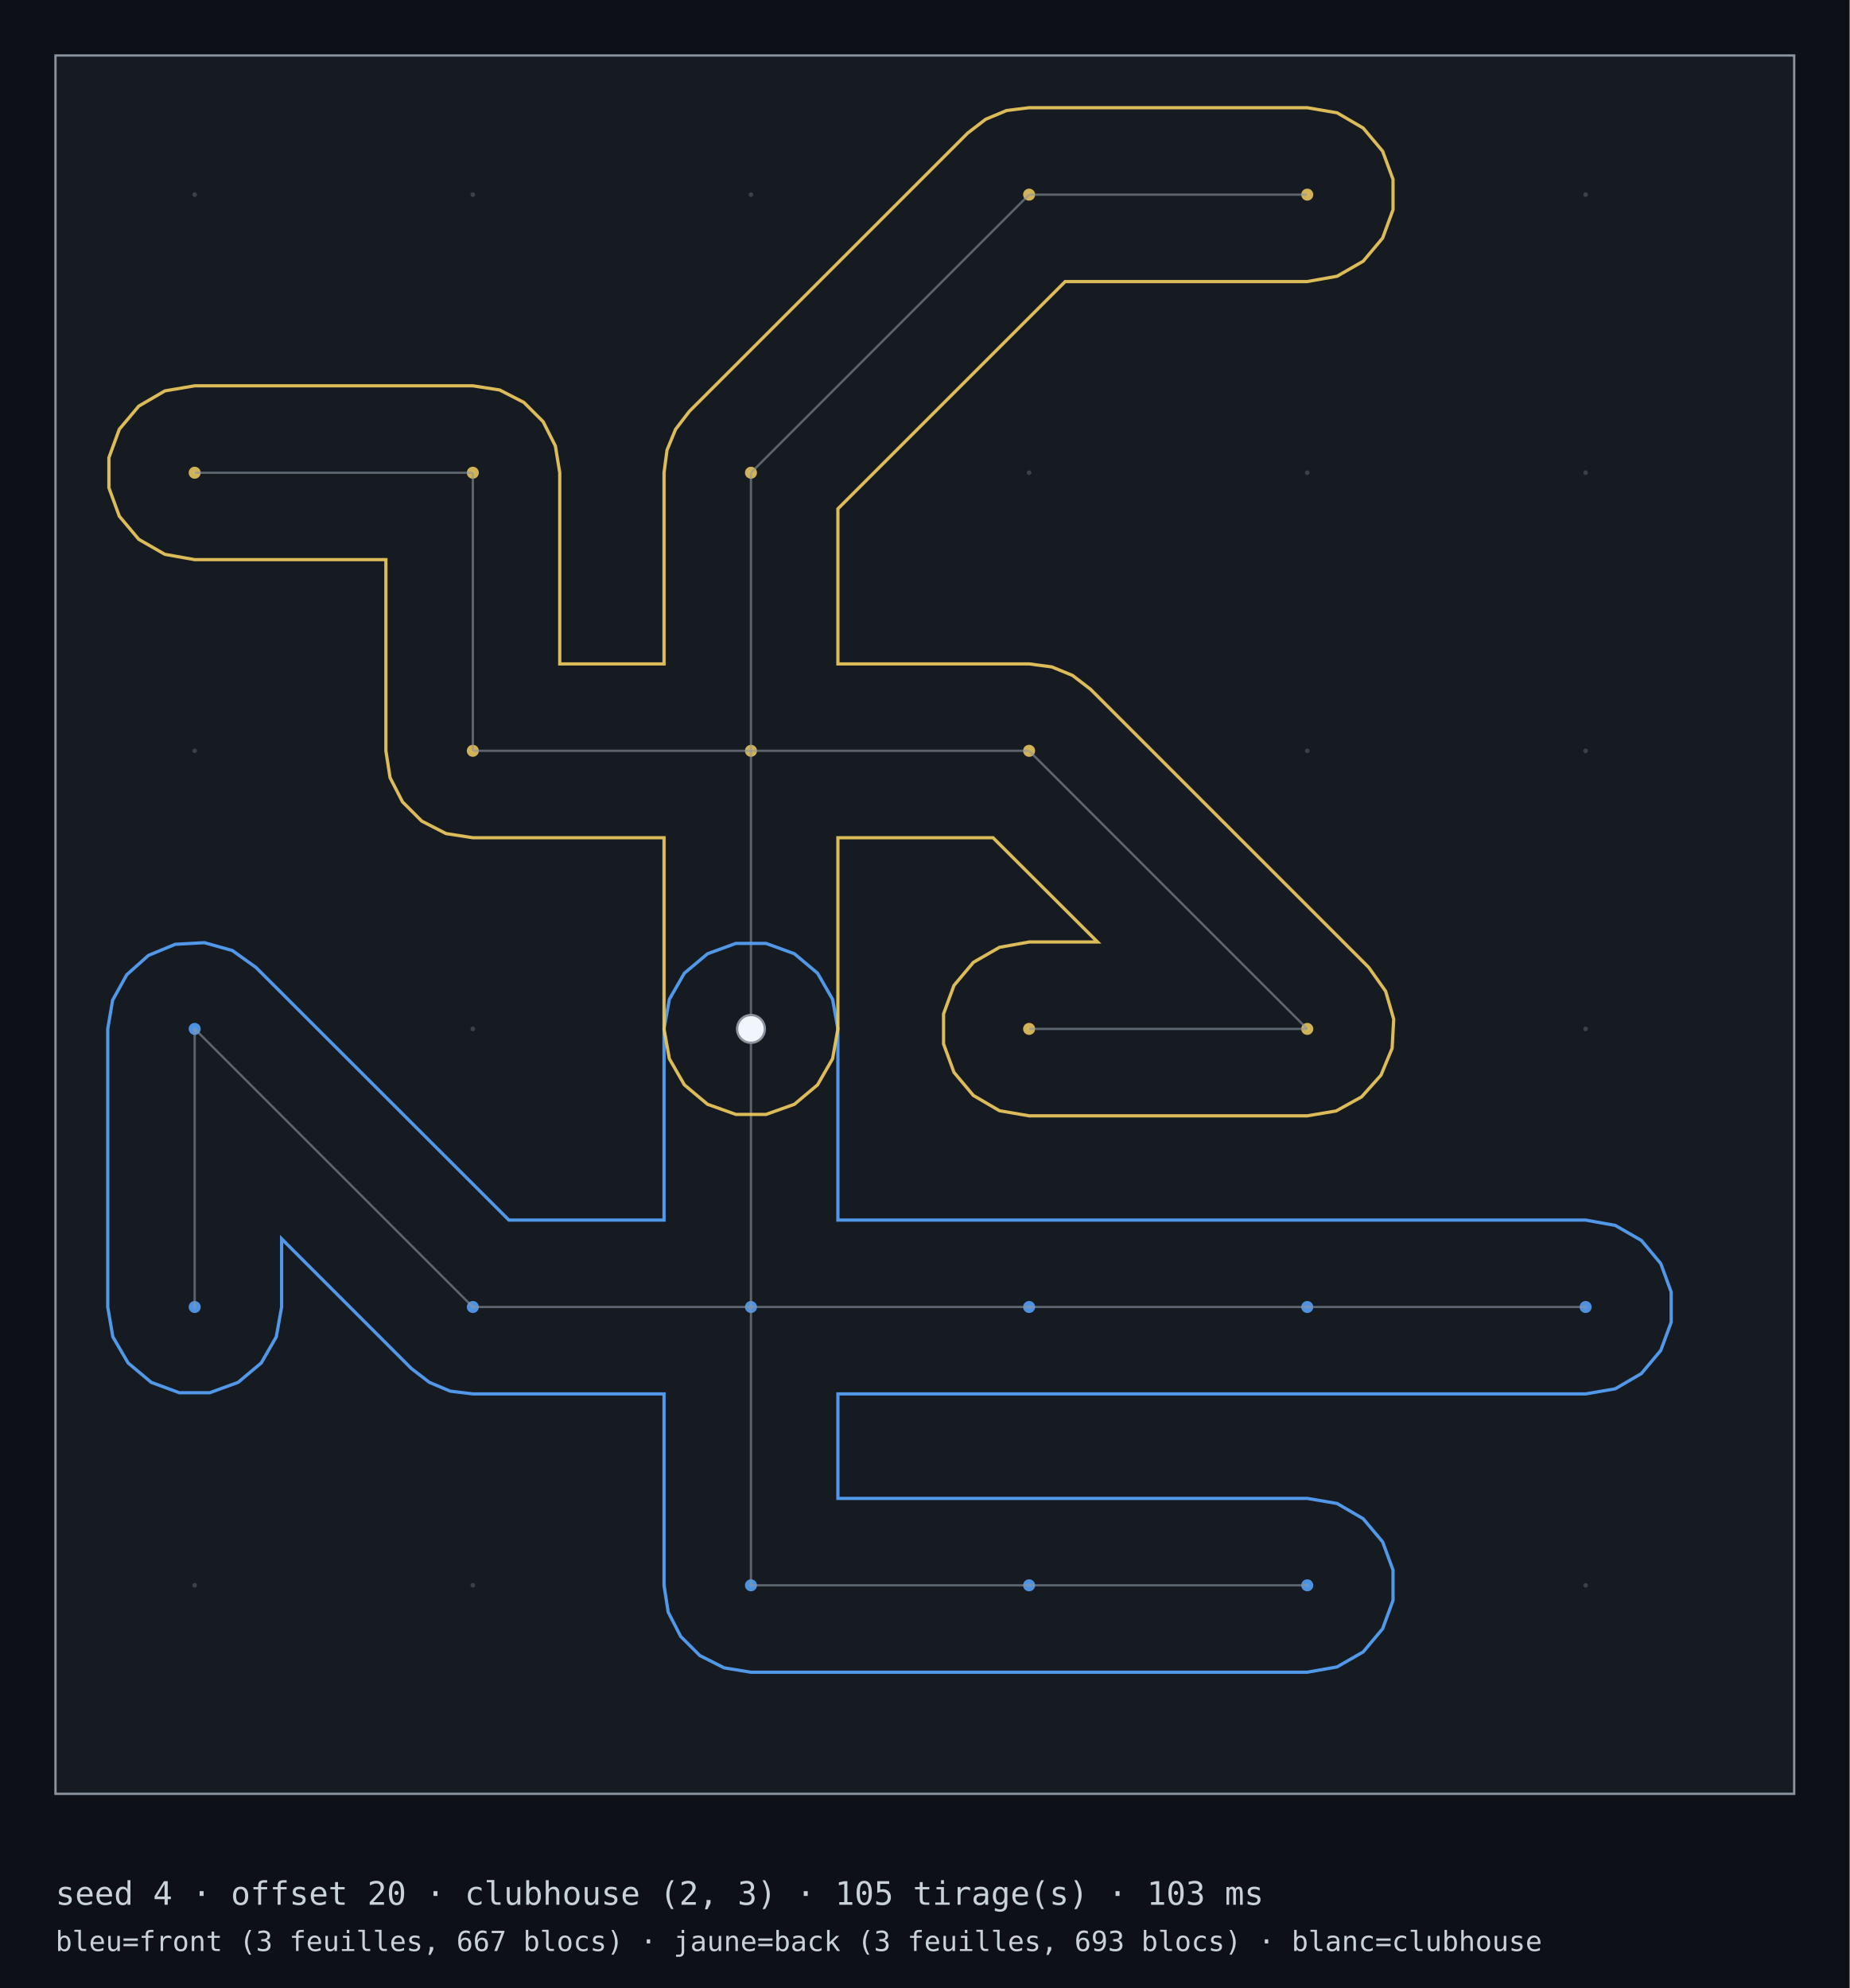
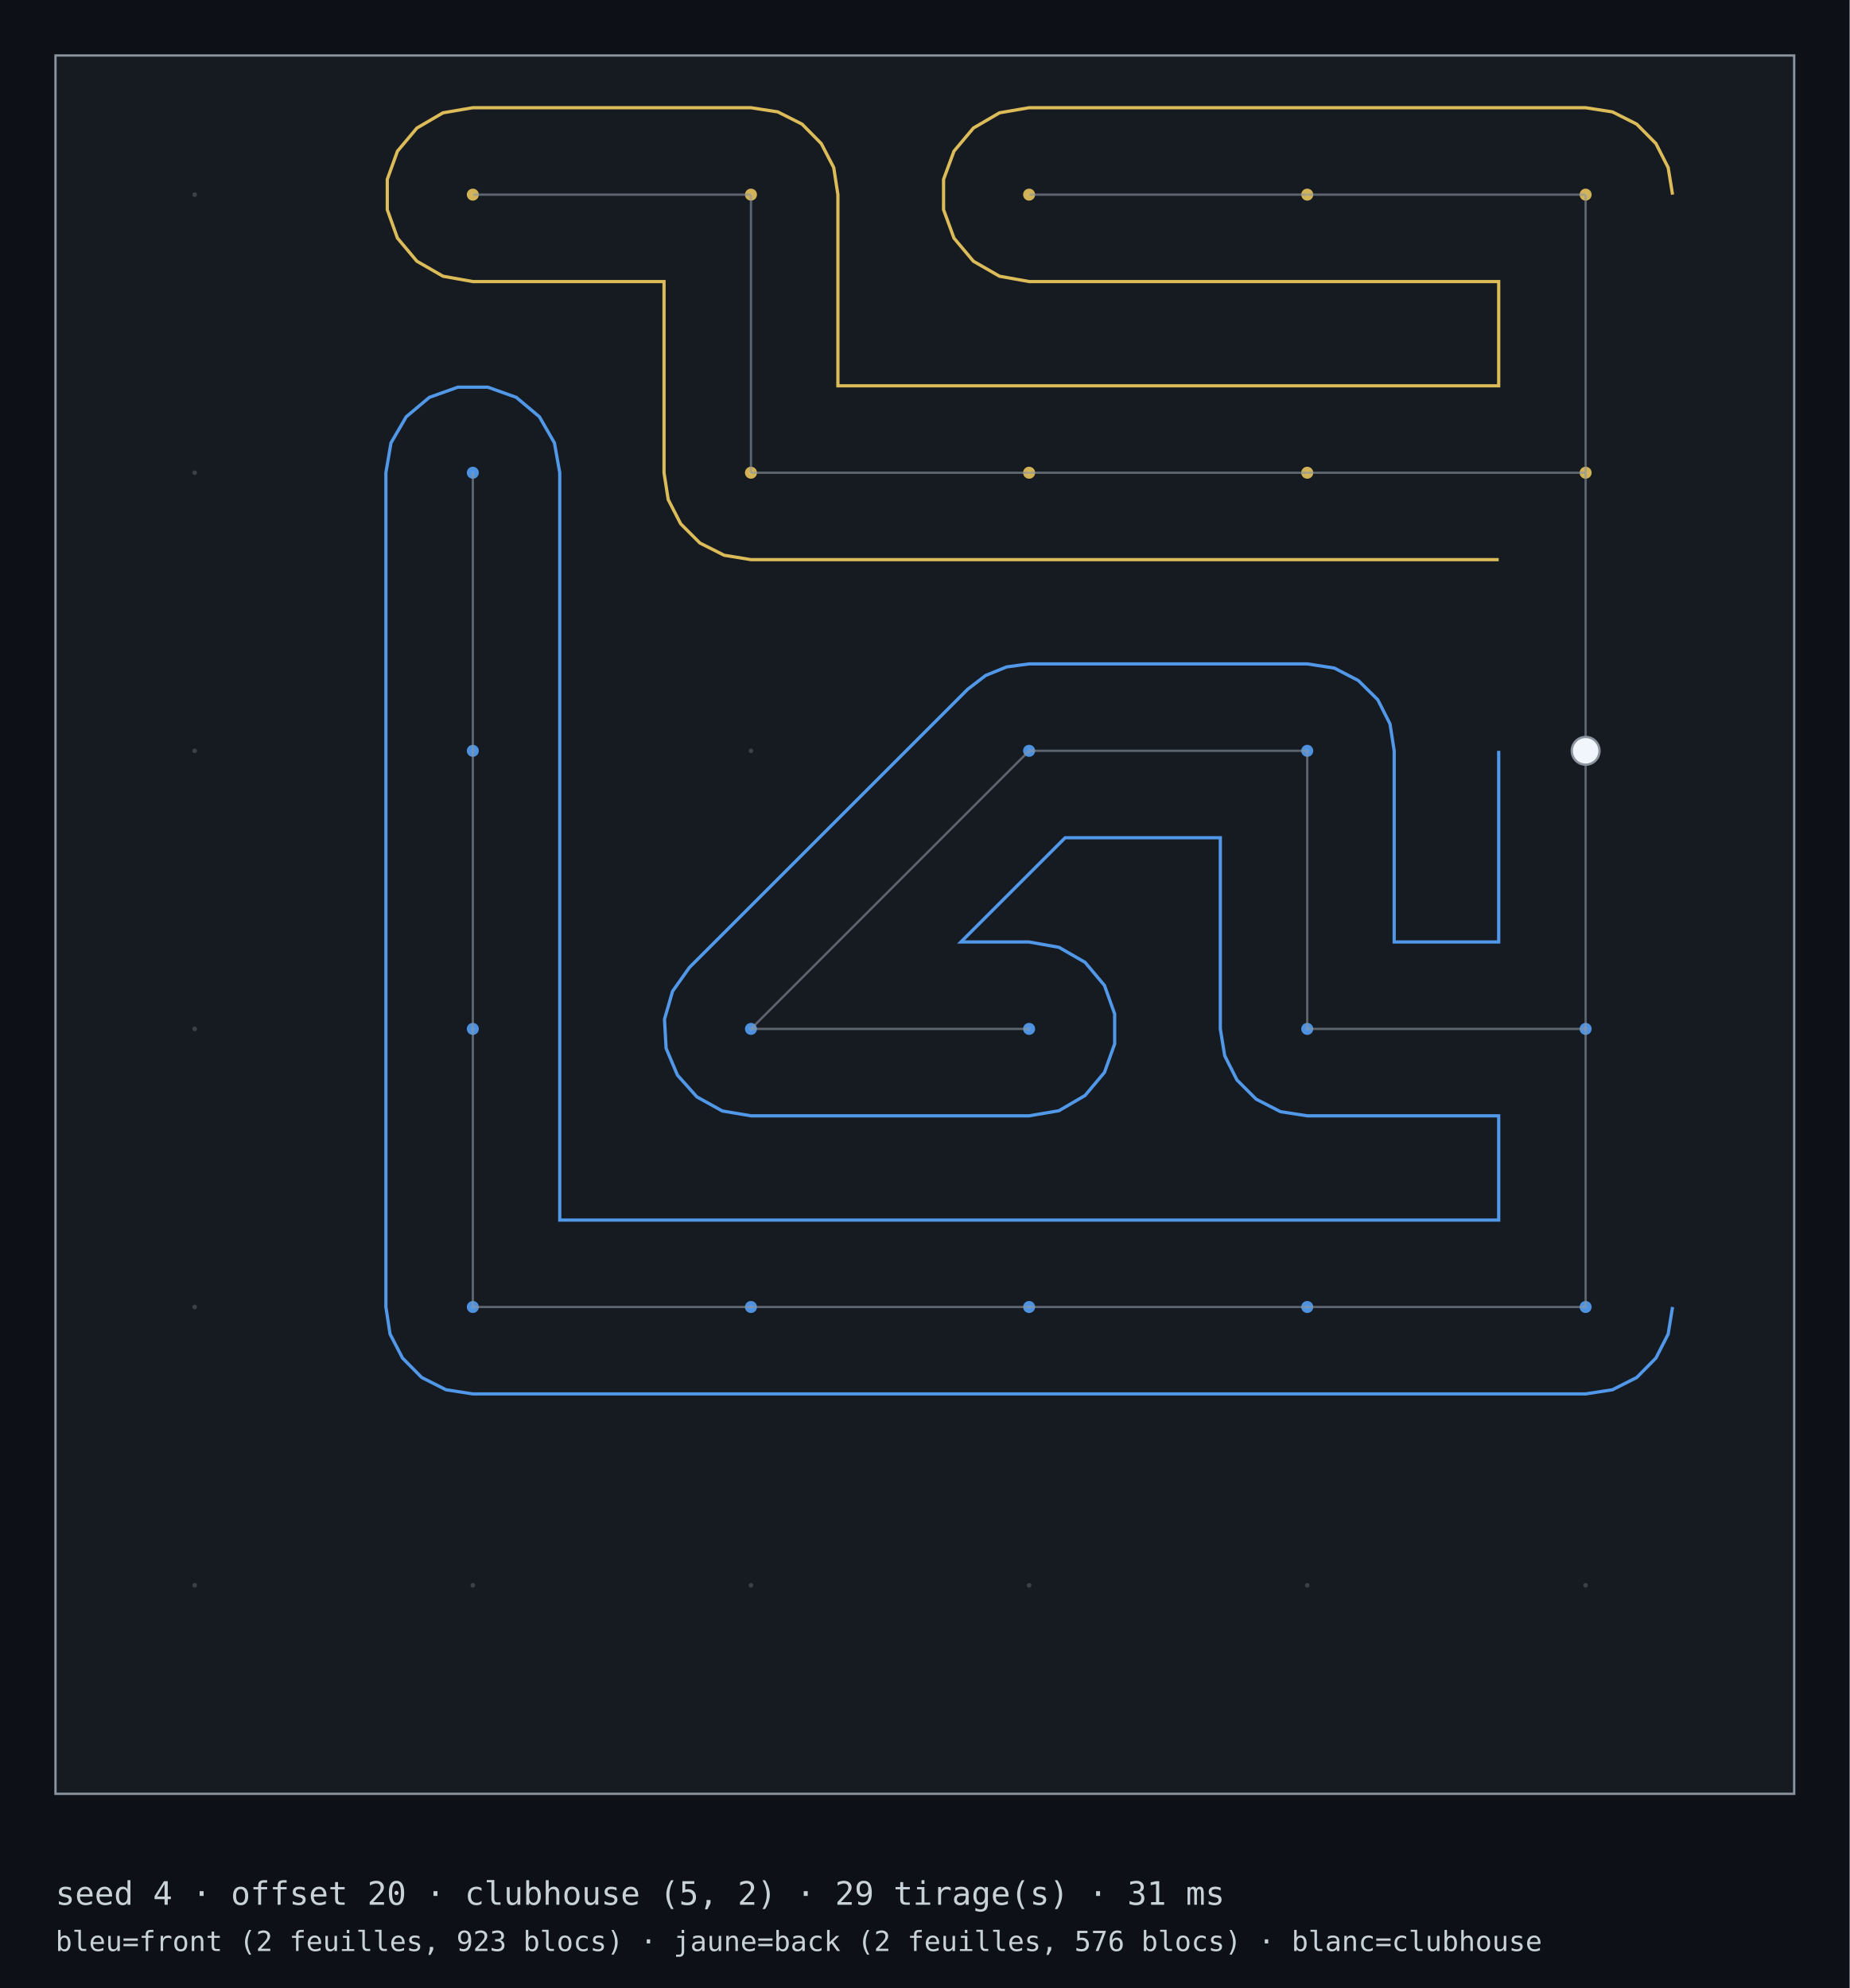
<svg xmlns="http://www.w3.org/2000/svg" width="800" height="860">
  <rect width="100%" height="100%" fill="#0d1117" />
  <rect x="24" y="24" width="752.0" height="752.0" fill="#161b22" stroke="#8b949e" />
  <style>text{font-family:monospace;fill:#c9d1d9}</style>
  <circle cx="84.2" cy="84.2" r="1.0" fill="#3b4049" />
  <circle cx="84.2" cy="204.5" r="1.0" fill="#3b4049" />
  <circle cx="84.2" cy="324.8" r="1.0" fill="#3b4049" />
  <circle cx="84.2" cy="445.1" r="1.0" fill="#3b4049" />
  <circle cx="84.2" cy="565.4" r="1.0" fill="#3b4049" />
  <circle cx="84.2" cy="685.8" r="1.0" fill="#3b4049" />
  <circle cx="204.5" cy="84.2" r="1.0" fill="#3b4049" />
  <circle cx="204.5" cy="204.5" r="1.0" fill="#3b4049" />
  <circle cx="204.5" cy="324.8" r="1.0" fill="#3b4049" />
  <circle cx="204.5" cy="445.1" r="1.0" fill="#3b4049" />
  <circle cx="204.5" cy="565.4" r="1.0" fill="#3b4049" />
  <circle cx="204.5" cy="685.8" r="1.0" fill="#3b4049" />
  <circle cx="324.8" cy="84.2" r="1.0" fill="#3b4049" />
  <circle cx="324.8" cy="204.5" r="1.0" fill="#3b4049" />
  <circle cx="324.8" cy="324.8" r="1.0" fill="#3b4049" />
  <circle cx="324.8" cy="445.1" r="1.0" fill="#3b4049" />
  <circle cx="324.8" cy="565.4" r="1.0" fill="#3b4049" />
  <circle cx="324.8" cy="685.8" r="1.0" fill="#3b4049" />
  <circle cx="445.1" cy="84.2" r="1.0" fill="#3b4049" />
  <circle cx="445.1" cy="204.5" r="1.0" fill="#3b4049" />
  <circle cx="445.1" cy="324.8" r="1.0" fill="#3b4049" />
  <circle cx="445.1" cy="445.1" r="1.0" fill="#3b4049" />
  <circle cx="445.1" cy="565.4" r="1.0" fill="#3b4049" />
  <circle cx="445.1" cy="685.8" r="1.0" fill="#3b4049" />
  <circle cx="565.4" cy="84.2" r="1.0" fill="#3b4049" />
  <circle cx="565.4" cy="204.5" r="1.0" fill="#3b4049" />
  <circle cx="565.4" cy="324.8" r="1.0" fill="#3b4049" />
  <circle cx="565.4" cy="445.1" r="1.0" fill="#3b4049" />
  <circle cx="565.4" cy="565.4" r="1.0" fill="#3b4049" />
  <circle cx="565.4" cy="685.8" r="1.0" fill="#3b4049" />
  <circle cx="685.8" cy="84.2" r="1.0" fill="#3b4049" />
  <circle cx="685.8" cy="204.5" r="1.0" fill="#3b4049" />
  <circle cx="685.8" cy="324.8" r="1.0" fill="#3b4049" />
  <circle cx="685.8" cy="445.1" r="1.0" fill="#3b4049" />
  <circle cx="685.8" cy="565.4" r="1.0" fill="#3b4049" />
  <circle cx="685.8" cy="685.8" r="1.0" fill="#3b4049" />
+   <circle cx="685.8" cy="445.1" r="2.6" fill="#58a6ff" fill-opacity="0.85" />
+   <circle cx="565.4" cy="445.1" r="2.6" fill="#58a6ff" fill-opacity="0.85" />
+   <circle cx="685.8" cy="565.4" r="2.6" fill="#58a6ff" fill-opacity="0.85" />
+   <circle cx="565.4" cy="565.4" r="2.6" fill="#58a6ff" fill-opacity="0.85" />
+   <circle cx="445.1" cy="565.4" r="2.6" fill="#58a6ff" fill-opacity="0.85" />
  <circle cx="324.8" cy="565.4" r="2.6" fill="#58a6ff" fill-opacity="0.85" />
-   <circle cx="445.1" cy="565.4" r="2.6" fill="#58a6ff" fill-opacity="0.85" />
  <circle cx="204.5" cy="565.4" r="2.6" fill="#58a6ff" fill-opacity="0.85" />
-   <circle cx="324.8" cy="685.8" r="2.6" fill="#58a6ff" fill-opacity="0.85" />
-   <circle cx="445.1" cy="685.8" r="2.6" fill="#58a6ff" fill-opacity="0.85" />
-   <circle cx="565.4" cy="685.8" r="2.6" fill="#58a6ff" fill-opacity="0.85" />
-   <circle cx="84.2" cy="445.1" r="2.6" fill="#58a6ff" fill-opacity="0.85" />
-   <circle cx="84.2" cy="565.4" r="2.6" fill="#58a6ff" fill-opacity="0.85" />
-   <circle cx="565.4" cy="565.4" r="2.6" fill="#58a6ff" fill-opacity="0.85" />
-   <circle cx="685.8" cy="565.4" r="2.6" fill="#58a6ff" fill-opacity="0.85" />
-   <circle cx="324.8" cy="324.8" r="2.6" fill="#f2cc60" fill-opacity="0.85" />
-   <circle cx="445.1" cy="324.8" r="2.6" fill="#f2cc60" fill-opacity="0.85" />
+   <circle cx="204.5" cy="445.1" r="2.6" fill="#58a6ff" fill-opacity="0.85" />
+   <circle cx="204.5" cy="324.8" r="2.6" fill="#58a6ff" fill-opacity="0.85" />
+   <circle cx="204.5" cy="204.5" r="2.6" fill="#58a6ff" fill-opacity="0.85" />
+   <circle cx="565.4" cy="324.8" r="2.6" fill="#58a6ff" fill-opacity="0.85" />
+   <circle cx="445.1" cy="324.8" r="2.6" fill="#58a6ff" fill-opacity="0.85" />
+   <circle cx="324.8" cy="445.1" r="2.6" fill="#58a6ff" fill-opacity="0.85" />
+   <circle cx="445.1" cy="445.1" r="2.6" fill="#58a6ff" fill-opacity="0.85" />
+   <circle cx="685.8" cy="204.5" r="2.6" fill="#f2cc60" fill-opacity="0.85" />
+   <circle cx="565.4" cy="204.5" r="2.6" fill="#f2cc60" fill-opacity="0.85" />
+   <circle cx="685.8" cy="84.2" r="2.6" fill="#f2cc60" fill-opacity="0.85" />
+   <circle cx="565.4" cy="84.2" r="2.6" fill="#f2cc60" fill-opacity="0.85" />
+   <circle cx="445.1" cy="84.2" r="2.6" fill="#f2cc60" fill-opacity="0.85" />
+   <circle cx="445.1" cy="204.5" r="2.6" fill="#f2cc60" fill-opacity="0.85" />
  <circle cx="324.8" cy="204.5" r="2.6" fill="#f2cc60" fill-opacity="0.85" />
-   <circle cx="204.5" cy="324.8" r="2.6" fill="#f2cc60" fill-opacity="0.85" />
-   <circle cx="204.5" cy="204.5" r="2.6" fill="#f2cc60" fill-opacity="0.85" />
-   <circle cx="84.2" cy="204.5" r="2.6" fill="#f2cc60" fill-opacity="0.85" />
-   <circle cx="445.1" cy="84.2" r="2.6" fill="#f2cc60" fill-opacity="0.85" />
-   <circle cx="565.4" cy="84.2" r="2.6" fill="#f2cc60" fill-opacity="0.85" />
-   <circle cx="565.4" cy="445.1" r="2.6" fill="#f2cc60" fill-opacity="0.85" />
-   <circle cx="445.1" cy="445.1" r="2.6" fill="#f2cc60" fill-opacity="0.85" />
-   <line x1="324.8" y1="445.1" x2="324.8" y2="565.4" stroke="#8b949e" stroke-width="1.0" stroke-opacity="0.6" />
-   <line x1="324.8" y1="445.1" x2="324.8" y2="324.8" stroke="#8b949e" stroke-width="1.0" stroke-opacity="0.6" />
-   <line x1="324.8" y1="565.4" x2="445.1" y2="565.4" stroke="#8b949e" stroke-width="1.0" stroke-opacity="0.6" />
-   <line x1="324.8" y1="324.8" x2="445.1" y2="324.8" stroke="#8b949e" stroke-width="1.0" stroke-opacity="0.6" />
-   <line x1="445.1" y1="565.4" x2="565.4" y2="565.4" stroke="#8b949e" stroke-width="1.0" stroke-opacity="0.6" />
-   <line x1="445.1" y1="324.8" x2="565.4" y2="445.1" stroke="#8b949e" stroke-width="1.0" stroke-opacity="0.6" />
-   <line x1="565.4" y1="565.4" x2="685.8" y2="565.4" stroke="#8b949e" stroke-width="1.0" stroke-opacity="0.6" />
-   <line x1="565.4" y1="445.1" x2="445.1" y2="445.1" stroke="#8b949e" stroke-width="1.0" stroke-opacity="0.6" />
+   <circle cx="324.8" cy="84.2" r="2.6" fill="#f2cc60" fill-opacity="0.85" />
+   <circle cx="204.5" cy="84.2" r="2.6" fill="#f2cc60" fill-opacity="0.85" />
+   <line x1="685.8" y1="324.8" x2="685.8" y2="445.1" stroke="#8b949e" stroke-width="1.0" stroke-opacity="0.6" />
+   <line x1="685.8" y1="324.8" x2="685.8" y2="204.5" stroke="#8b949e" stroke-width="1.0" stroke-opacity="0.6" />
+   <line x1="685.8" y1="445.1" x2="565.4" y2="445.1" stroke="#8b949e" stroke-width="1.0" stroke-opacity="0.6" />
+   <line x1="685.8" y1="204.5" x2="565.4" y2="204.5" stroke="#8b949e" stroke-width="1.0" stroke-opacity="0.6" />
+   <line x1="565.4" y1="445.1" x2="565.4" y2="324.8" stroke="#8b949e" stroke-width="1.0" stroke-opacity="0.6" />
+   <line x1="565.4" y1="204.5" x2="445.1" y2="204.5" stroke="#8b949e" stroke-width="1.0" stroke-opacity="0.6" />
+   <line x1="565.4" y1="324.8" x2="445.1" y2="324.8" stroke="#8b949e" stroke-width="1.0" stroke-opacity="0.6" />
+   <line x1="445.1" y1="204.5" x2="324.8" y2="204.5" stroke="#8b949e" stroke-width="1.0" stroke-opacity="0.6" />
+   <line x1="445.1" y1="324.8" x2="324.8" y2="445.1" stroke="#8b949e" stroke-width="1.0" stroke-opacity="0.6" />
+   <line x1="324.8" y1="204.5" x2="324.8" y2="84.2" stroke="#8b949e" stroke-width="1.0" stroke-opacity="0.6" />
+   <line x1="324.8" y1="445.1" x2="445.1" y2="445.1" stroke="#8b949e" stroke-width="1.0" stroke-opacity="0.6" />
+   <line x1="324.8" y1="84.2" x2="204.5" y2="84.2" stroke="#8b949e" stroke-width="1.0" stroke-opacity="0.6" />
+   <line x1="685.8" y1="445.1" x2="685.8" y2="565.4" stroke="#8b949e" stroke-width="1.0" stroke-opacity="0.6" />
+   <line x1="685.8" y1="204.5" x2="685.8" y2="84.2" stroke="#8b949e" stroke-width="1.0" stroke-opacity="0.6" />
+   <line x1="685.8" y1="565.4" x2="565.4" y2="565.4" stroke="#8b949e" stroke-width="1.0" stroke-opacity="0.6" />
+   <line x1="685.8" y1="84.2" x2="565.4" y2="84.2" stroke="#8b949e" stroke-width="1.0" stroke-opacity="0.6" />
+   <line x1="565.4" y1="565.4" x2="445.1" y2="565.4" stroke="#8b949e" stroke-width="1.0" stroke-opacity="0.6" />
+   <line x1="565.4" y1="84.2" x2="445.1" y2="84.2" stroke="#8b949e" stroke-width="1.0" stroke-opacity="0.6" />
+   <line x1="445.1" y1="565.4" x2="324.8" y2="565.4" stroke="#8b949e" stroke-width="1.0" stroke-opacity="0.6" />
  <line x1="324.8" y1="565.4" x2="204.5" y2="565.4" stroke="#8b949e" stroke-width="1.0" stroke-opacity="0.6" />
-   <line x1="324.8" y1="324.8" x2="324.8" y2="204.5" stroke="#8b949e" stroke-width="1.0" stroke-opacity="0.6" />
-   <line x1="204.5" y1="565.4" x2="84.2" y2="445.1" stroke="#8b949e" stroke-width="1.0" stroke-opacity="0.6" />
-   <line x1="324.8" y1="204.5" x2="445.1" y2="84.2" stroke="#8b949e" stroke-width="1.0" stroke-opacity="0.6" />
-   <line x1="84.2" y1="445.1" x2="84.2" y2="565.4" stroke="#8b949e" stroke-width="1.0" stroke-opacity="0.6" />
-   <line x1="445.1" y1="84.2" x2="565.4" y2="84.2" stroke="#8b949e" stroke-width="1.0" stroke-opacity="0.6" />
-   <line x1="324.8" y1="565.4" x2="324.8" y2="685.8" stroke="#8b949e" stroke-width="1.0" stroke-opacity="0.6" />
-   <line x1="324.8" y1="324.8" x2="204.5" y2="324.8" stroke="#8b949e" stroke-width="1.0" stroke-opacity="0.6" />
-   <line x1="324.8" y1="685.8" x2="445.1" y2="685.8" stroke="#8b949e" stroke-width="1.0" stroke-opacity="0.6" />
+   <line x1="204.5" y1="565.4" x2="204.5" y2="445.1" stroke="#8b949e" stroke-width="1.0" stroke-opacity="0.6" />
+   <line x1="204.5" y1="445.1" x2="204.5" y2="324.8" stroke="#8b949e" stroke-width="1.0" stroke-opacity="0.6" />
  <line x1="204.5" y1="324.8" x2="204.5" y2="204.5" stroke="#8b949e" stroke-width="1.0" stroke-opacity="0.6" />
-   <line x1="445.1" y1="685.8" x2="565.4" y2="685.8" stroke="#8b949e" stroke-width="1.0" stroke-opacity="0.6" />
-   <line x1="204.5" y1="204.5" x2="84.2" y2="204.5" stroke="#8b949e" stroke-width="1.0" stroke-opacity="0.6" />
-   <polygon points="362.4,445.1 360.1,432.3 353.6,421.0 343.6,412.6 331.3,408.1 318.3,408.1 306.0,412.6 296.0,421.0 289.5,432.3 287.2,445.1 287.2,527.8 220.1,527.8 110.7,418.5 100.5,411.2 88.4,407.8 75.8,408.5 64.2,413.3 54.8,421.7 48.7,432.7 46.6,445.1 46.6,565.4 48.8,578.3 55.4,589.6 65.4,598.0 77.6,602.5 90.7,602.5 103.0,598.0 113.0,589.6 119.5,578.3 121.8,565.4 121.8,535.9 177.9,592.0 185.7,598.0 194.7,601.8 204.5,603.0 287.2,603.0 287.2,685.8 289.0,697.4 294.4,707.9 302.7,716.2 313.2,721.5 324.8,723.4 565.4,723.4 578.3,721.1 589.6,714.6 598.0,704.6 602.5,692.3 602.5,679.2 598.0,667.0 589.6,657.0 578.3,650.4 565.4,648.2 362.4,648.2 362.4,603.0 685.8,603.0 698.6,600.8 709.9,594.2 718.3,584.2 722.8,572.0 722.8,558.9 718.3,546.6 709.9,536.6 698.6,530.1 685.8,527.8 362.4,527.8" fill="none" stroke="#58a6ff" stroke-width="1.4" stroke-opacity="0.9" />
-   <polygon points="287.2,445.1 289.5,458.0 296.0,469.3 306.0,477.7 318.3,482.1 331.3,482.1 343.6,477.7 353.6,469.3 360.1,458.0 362.4,445.1 362.4,362.4 429.5,362.4 474.7,407.5 445.1,407.5 432.3,409.8 421.0,416.3 412.6,426.3 408.1,438.6 408.1,451.6 412.6,463.9 421.0,473.9 432.3,480.5 445.1,482.7 565.4,482.7 577.9,480.6 588.9,474.5 597.3,465.1 602.1,453.5 602.8,440.9 599.3,428.8 592.0,418.5 471.7,298.2 463.9,292.2 454.9,288.5 445.1,287.2 362.4,287.2 362.4,220.1 460.7,121.8 565.4,121.8 578.3,119.5 589.6,113.0 598.0,103.0 602.5,90.7 602.5,77.6 598.0,65.4 589.6,55.4 578.3,48.8 565.4,46.6 445.1,46.6 435.4,47.8 426.3,51.6 418.5,57.6 298.2,177.9 292.2,185.7 288.5,194.7 287.2,204.5 287.2,287.2 242.1,287.2 242.1,204.5 240.2,192.9 234.9,182.4 226.6,174.1 216.1,168.7 204.5,166.9 84.2,166.9 71.3,169.1 60.0,175.7 51.6,185.7 47.1,198.0 47.1,211.0 51.6,223.3 60.0,233.3 71.3,239.8 84.2,242.1 166.9,242.1 166.9,324.8 168.7,336.4 174.1,346.9 182.4,355.2 192.9,360.6 204.5,362.4 287.2,362.4" fill="none" stroke="#f2cc60" stroke-width="1.4" stroke-opacity="0.9" />
-   <circle cx="324.8" cy="445.1" r="6" fill="#f0f6fc" stroke="#8b949e" />
-   <text x="24" y="824" font-size="14">seed 4 · offset 20 · clubhouse (2, 3) · 105 tirage(s) · 103 ms</text>
-   <text x="24" y="844" font-size="12">bleu=front (3 feuilles, 667 blocs) · jaune=back (3 feuilles, 693 blocs) · blanc=clubhouse</text>
+   <polyline points="648.2,324.8 648.2,407.5 603.0,407.5 603.0,324.8 601.2,313.2 595.9,302.7 587.5,294.4 577.1,289.0 565.4,287.2 445.1,287.2 435.4,288.5 426.3,292.2 418.5,298.2 298.2,418.5 290.9,428.8 287.4,440.9 288.1,453.5 293.0,465.1 301.4,474.5 312.4,480.6 324.8,482.7 445.1,482.7 458.0,480.5 469.3,473.9 477.7,463.9 482.1,451.6 482.1,438.6 477.7,426.3 469.3,416.3 458.0,409.8 445.1,407.5 415.6,407.5 460.7,362.4 527.8,362.4 527.8,445.1 529.7,456.7 535.0,467.2 543.3,475.5 553.8,480.9 565.4,482.7 648.2,482.7 648.2,527.8 242.1,527.8 242.1,204.5 239.8,191.6 233.3,180.3 223.3,171.9 211.0,167.5 198.0,167.5 185.7,171.9 175.7,180.3 169.1,191.6 166.9,204.5 166.9,565.4 168.7,577.1 174.1,587.5 182.4,595.9 192.9,601.2 204.5,603.0 685.8,603.0 697.4,601.2 707.9,595.9 716.2,587.5 721.5,577.1 723.4,565.4" fill="none" stroke="#58a6ff" stroke-width="1.4" stroke-opacity="0.9" />
+   <polyline points="723.4,84.2 721.5,72.5 716.2,62.1 707.9,53.7 697.4,48.4 685.8,46.6 445.1,46.6 432.3,48.8 421.0,55.4 412.6,65.4 408.1,77.6 408.1,90.7 412.6,103.0 421.0,113.0 432.3,119.5 445.1,121.8 648.2,121.8 648.2,166.9 362.4,166.9 362.4,84.2 360.6,72.5 355.2,62.1 346.9,53.7 336.4,48.4 324.8,46.6 204.5,46.6 191.6,48.8 180.3,55.4 171.9,65.4 167.5,77.6 167.5,90.7 171.9,103.0 180.3,113.0 191.6,119.5 204.5,121.8 287.2,121.8 287.2,204.5 289.0,216.1 294.4,226.6 302.7,234.9 313.2,240.2 324.8,242.1 648.2,242.1" fill="none" stroke="#f2cc60" stroke-width="1.4" stroke-opacity="0.9" />
+   <circle cx="685.8" cy="324.8" r="6" fill="#f0f6fc" stroke="#8b949e" />
+   <text x="24" y="824" font-size="14">seed 4 · offset 20 · clubhouse (5, 2) · 29 tirage(s) · 31 ms</text>
+   <text x="24" y="844" font-size="12">bleu=front (2 feuilles, 923 blocs) · jaune=back (2 feuilles, 576 blocs) · blanc=clubhouse</text>
</svg>
